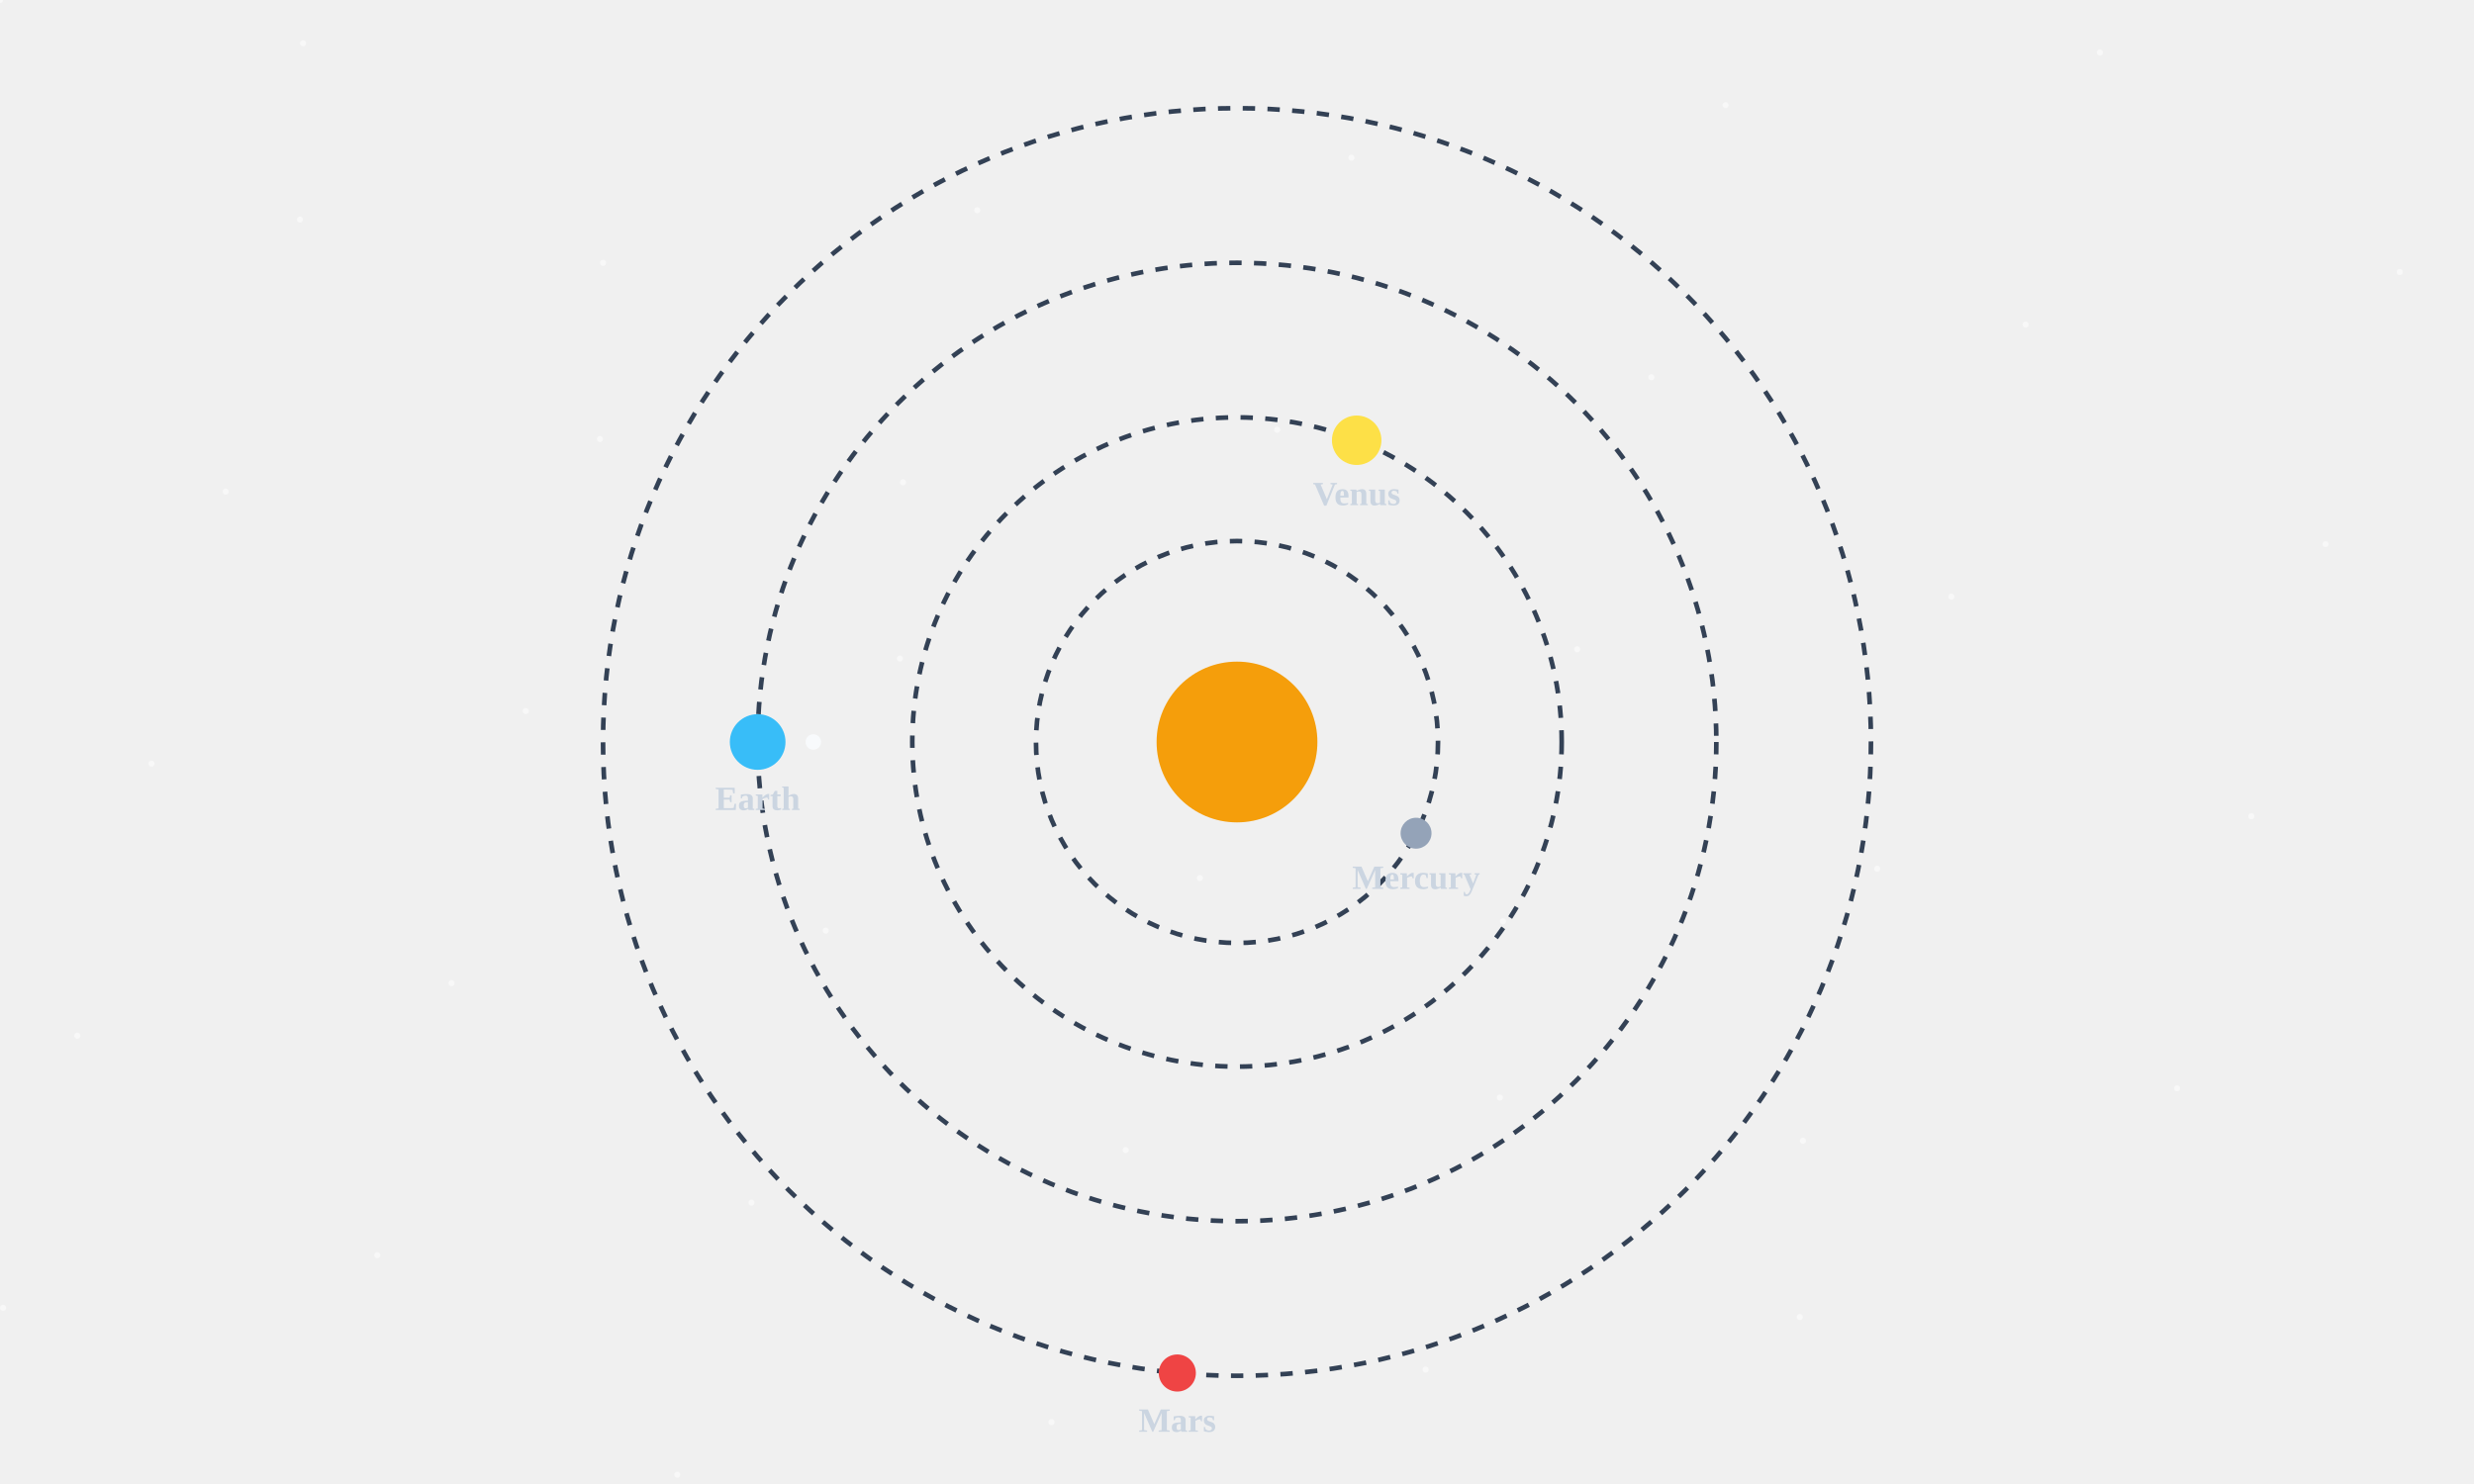
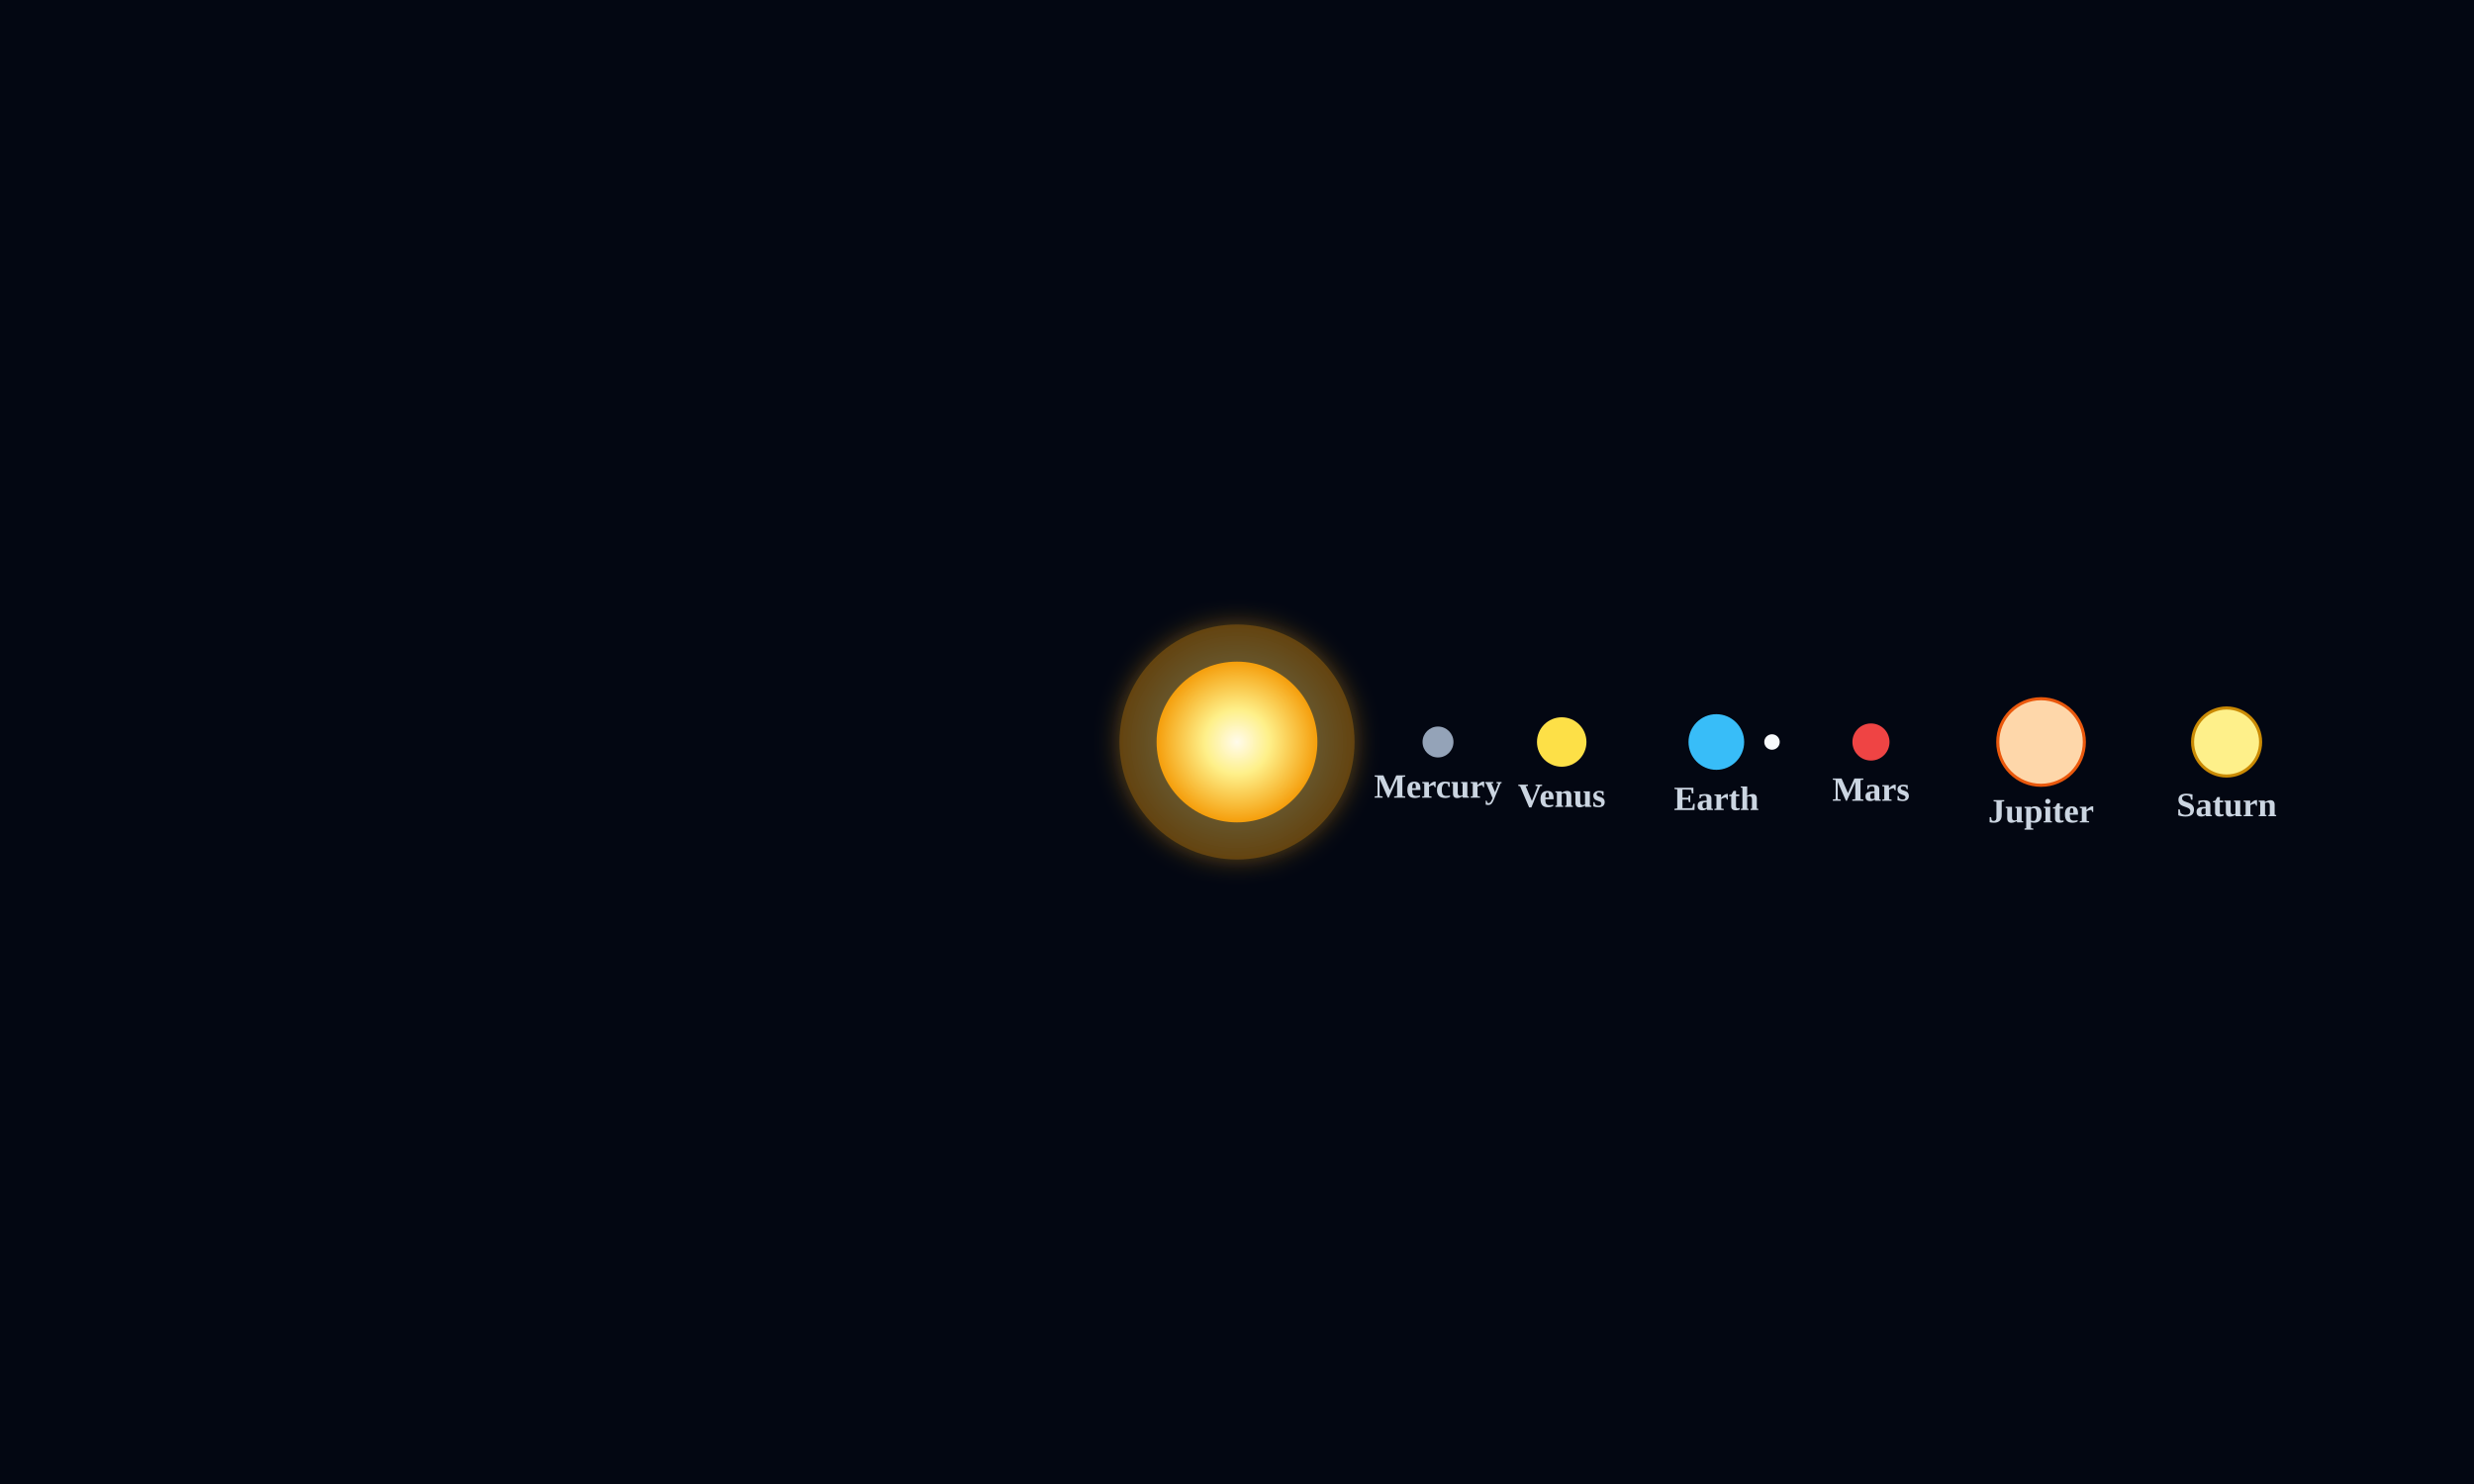
<svg xmlns="http://www.w3.org/2000/svg" viewBox="0 0 800 480">
-   <circle cx="0" cy="0" r="1" fill="#ffffff" opacity="0.50" />
-   <circle cx="97" cy="71" r="1" fill="#ffffff" opacity="0.50" />
-   <circle cx="194" cy="142" r="1" fill="#ffffff" opacity="0.50" />
-   <circle cx="291" cy="213" r="1" fill="#ffffff" opacity="0.50" />
-   <circle cx="388" cy="284" r="1" fill="#ffffff" opacity="0.50" />
-   <circle cx="485" cy="355" r="1" fill="#ffffff" opacity="0.50" />
-   <circle cx="582" cy="426" r="1" fill="#ffffff" opacity="0.50" />
-   <circle cx="679" cy="17" r="1" fill="#ffffff" opacity="0.50" />
-   <circle cx="776" cy="88" r="1" fill="#ffffff" opacity="0.50" />
-   <circle cx="73" cy="159" r="1" fill="#ffffff" opacity="0.50" />
-   <circle cx="170" cy="230" r="1" fill="#ffffff" opacity="0.50" />
-   <circle cx="267" cy="301" r="1" fill="#ffffff" opacity="0.50" />
-   <circle cx="364" cy="372" r="1" fill="#ffffff" opacity="0.50" />
-   <circle cx="461" cy="443" r="1" fill="#ffffff" opacity="0.50" />
-   <circle cx="558" cy="34" r="1" fill="#ffffff" opacity="0.50" />
-   <circle cx="655" cy="105" r="1" fill="#ffffff" opacity="0.50" />
-   <circle cx="752" cy="176" r="1" fill="#ffffff" opacity="0.50" />
-   <circle cx="49" cy="247" r="1" fill="#ffffff" opacity="0.50" />
-   <circle cx="146" cy="318" r="1" fill="#ffffff" opacity="0.50" />
-   <circle cx="243" cy="389" r="1" fill="#ffffff" opacity="0.50" />
-   <circle cx="340" cy="460" r="1" fill="#ffffff" opacity="0.50" />
-   <circle cx="437" cy="51" r="1" fill="#ffffff" opacity="0.50" />
-   <circle cx="534" cy="122" r="1" fill="#ffffff" opacity="0.50" />
-   <circle cx="631" cy="193" r="1" fill="#ffffff" opacity="0.50" />
-   <circle cx="728" cy="264" r="1" fill="#ffffff" opacity="0.50" />
-   <circle cx="25" cy="335" r="1" fill="#ffffff" opacity="0.50" />
-   <circle cx="122" cy="406" r="1" fill="#ffffff" opacity="0.50" />
-   <circle cx="219" cy="477" r="1" fill="#ffffff" opacity="0.50" />
-   <circle cx="316" cy="68" r="1" fill="#ffffff" opacity="0.50" />
-   <circle cx="413" cy="139" r="1" fill="#ffffff" opacity="0.50" />
-   <circle cx="510" cy="210" r="1" fill="#ffffff" opacity="0.50" />
-   <circle cx="607" cy="281" r="1" fill="#ffffff" opacity="0.50" />
-   <circle cx="704" cy="352" r="1" fill="#ffffff" opacity="0.50" />
-   <circle cx="1" cy="423" r="1" fill="#ffffff" opacity="0.50" />
-   <circle cx="98" cy="14" r="1" fill="#ffffff" opacity="0.50" />
-   <circle cx="195" cy="85" r="1" fill="#ffffff" opacity="0.50" />
-   <circle cx="292" cy="156" r="1" fill="#ffffff" opacity="0.50" />
-   <circle cx="389" cy="227" r="1" fill="#ffffff" opacity="0.50" />
-   <circle cx="486" cy="298" r="1" fill="#ffffff" opacity="0.50" />
-   <circle cx="583" cy="369" r="1" fill="#ffffff" opacity="0.50" />
-   <circle cx="400" cy="240" r="32" fill="url(#grad-sun)" filter="url(#glow)" />
-   <circle cx="400" cy="240" r="26" fill="#f59e0b" />
-   <circle cx="400" cy="240" r="65" fill="none" stroke="#334155" stroke-width="1.5" stroke-dasharray="4 4" />
-   <circle cx="457.9" cy="269.5" r="5" fill="#94a3b8" />
-   <text x="457.9" y="287.5" fill="#cbd5e1" font-size="11" font-weight="600" text-anchor="middle">Mercury</text>
-   <circle cx="400" cy="240" r="105" fill="none" stroke="#334155" stroke-width="1.5" stroke-dasharray="4 4" />
-   <circle cx="438.7" cy="142.4" r="8" fill="#fde047" />
-   <text x="438.7" y="163.4" fill="#cbd5e1" font-size="11" font-weight="600" text-anchor="middle">Venus</text>
-   <circle cx="400" cy="240" r="155" fill="none" stroke="#334155" stroke-width="1.5" stroke-dasharray="4 4" />
-   <circle cx="245.0" cy="240.0" r="9" fill="#38bdf8" />
-   <text x="245.0" y="262.0" fill="#cbd5e1" font-size="11" font-weight="600" text-anchor="middle">Earth</text>
-   <circle cx="263.0" cy="240.0" r="2.5" fill="#f8fafc" />
-   <circle cx="400" cy="240" r="205" fill="none" stroke="#334155" stroke-width="1.5" stroke-dasharray="4 4" />
-   <circle cx="380.7" cy="444.1" r="6" fill="#ef4444" />
-   <text x="380.7" y="463.1" fill="#cbd5e1" font-size="11" font-weight="600" text-anchor="middle">Mars</text>
+   <defs>
+     <radialGradient id="sun-rad" cx="50%" cy="50%" r="50%">
+       <stop offset="0%" stop-color="#fffbeb" />
+       <stop offset="40%" stop-color="#fef08a" />
+       <stop offset="100%" stop-color="#f59e0b" />
+     </radialGradient>
+     <filter id="glow" x="-30%" y="-30%" width="160%" height="160%">
+       <feGaussianBlur stdDeviation="4" result="blur" />
+       <feComposite in="SourceGraphic" in2="blur" operator="over" />
+     </filter>
+   </defs>
+   <rect x="0" y="0" width="800" height="480" fill="#030712" />
+   <circle id="sun-corona" cx="400" cy="240" r="38" fill="url(#sun-rad)" opacity="0.4" filter="url(#glow)" />
+   <circle id="sun-body" cx="400" cy="240" r="26" fill="url(#sun-rad)" />
+   <path id="orbit-mercury" fill="none" stroke="#334155" stroke-width="1.5" stroke-dasharray="4 4" />
+   <path id="orbit-venus" fill="none" stroke="#334155" stroke-width="1.5" stroke-dasharray="4 4" />
+   <path id="orbit-earth" fill="none" stroke="#334155" stroke-width="1.5" stroke-dasharray="4 4" />
+   <path id="orbit-mars" fill="none" stroke="#334155" stroke-width="1.5" stroke-dasharray="4 4" />
+   <path id="orbit-jupiter" fill="none" stroke="#334155" stroke-width="1.5" stroke-dasharray="4 4" />
+   <path id="orbit-saturn" fill="none" stroke="#334155" stroke-width="1.5" stroke-dasharray="4 4" />
+   <circle id="planet-mercury" cx="465" cy="240" r="5" fill="#94a3b8" />
+   <text id="label-mercury" x="465" y="258" fill="#cbd5e1" font-size="11" font-weight="600" text-anchor="middle">Mercury</text>
+   <circle id="planet-venus" cx="505" cy="240" r="8" fill="#fde047" />
+   <text id="label-venus" x="505" y="261" fill="#cbd5e1" font-size="11" font-weight="600" text-anchor="middle">Venus</text>
+   <circle id="planet-earth" cx="555" cy="240" r="9" fill="#38bdf8" />
+   <text id="label-earth" x="555" y="262" fill="#cbd5e1" font-size="11" font-weight="600" text-anchor="middle">Earth</text>
+   <circle id="moon-earth" cx="573" cy="240" r="2.5" fill="#f8fafc" />
+   <circle id="planet-mars" cx="605" cy="240" r="6" fill="#ef4444" />
+   <text id="label-mars" x="605" y="259" fill="#cbd5e1" font-size="11" font-weight="600" text-anchor="middle">Mars</text>
+   <circle id="planet-jupiter" cx="660" cy="240" r="14" fill="#fed7aa" stroke="#ea580c" stroke-width="1" />
+   <text id="label-jupiter" x="660" y="266" fill="#cbd5e1" font-size="11" font-weight="600" text-anchor="middle">Jupiter</text>
+   <path id="saturn-ring" fill="none" stroke="#fde047" stroke-width="2.5" opacity="0.85" />
+   <circle id="planet-saturn" cx="720" cy="240" r="11" fill="#fef08a" stroke="#ca8a04" stroke-width="1" />
+   <text id="label-saturn" x="720" y="264" fill="#cbd5e1" font-size="11" font-weight="600" text-anchor="middle">Saturn</text>
</svg>
